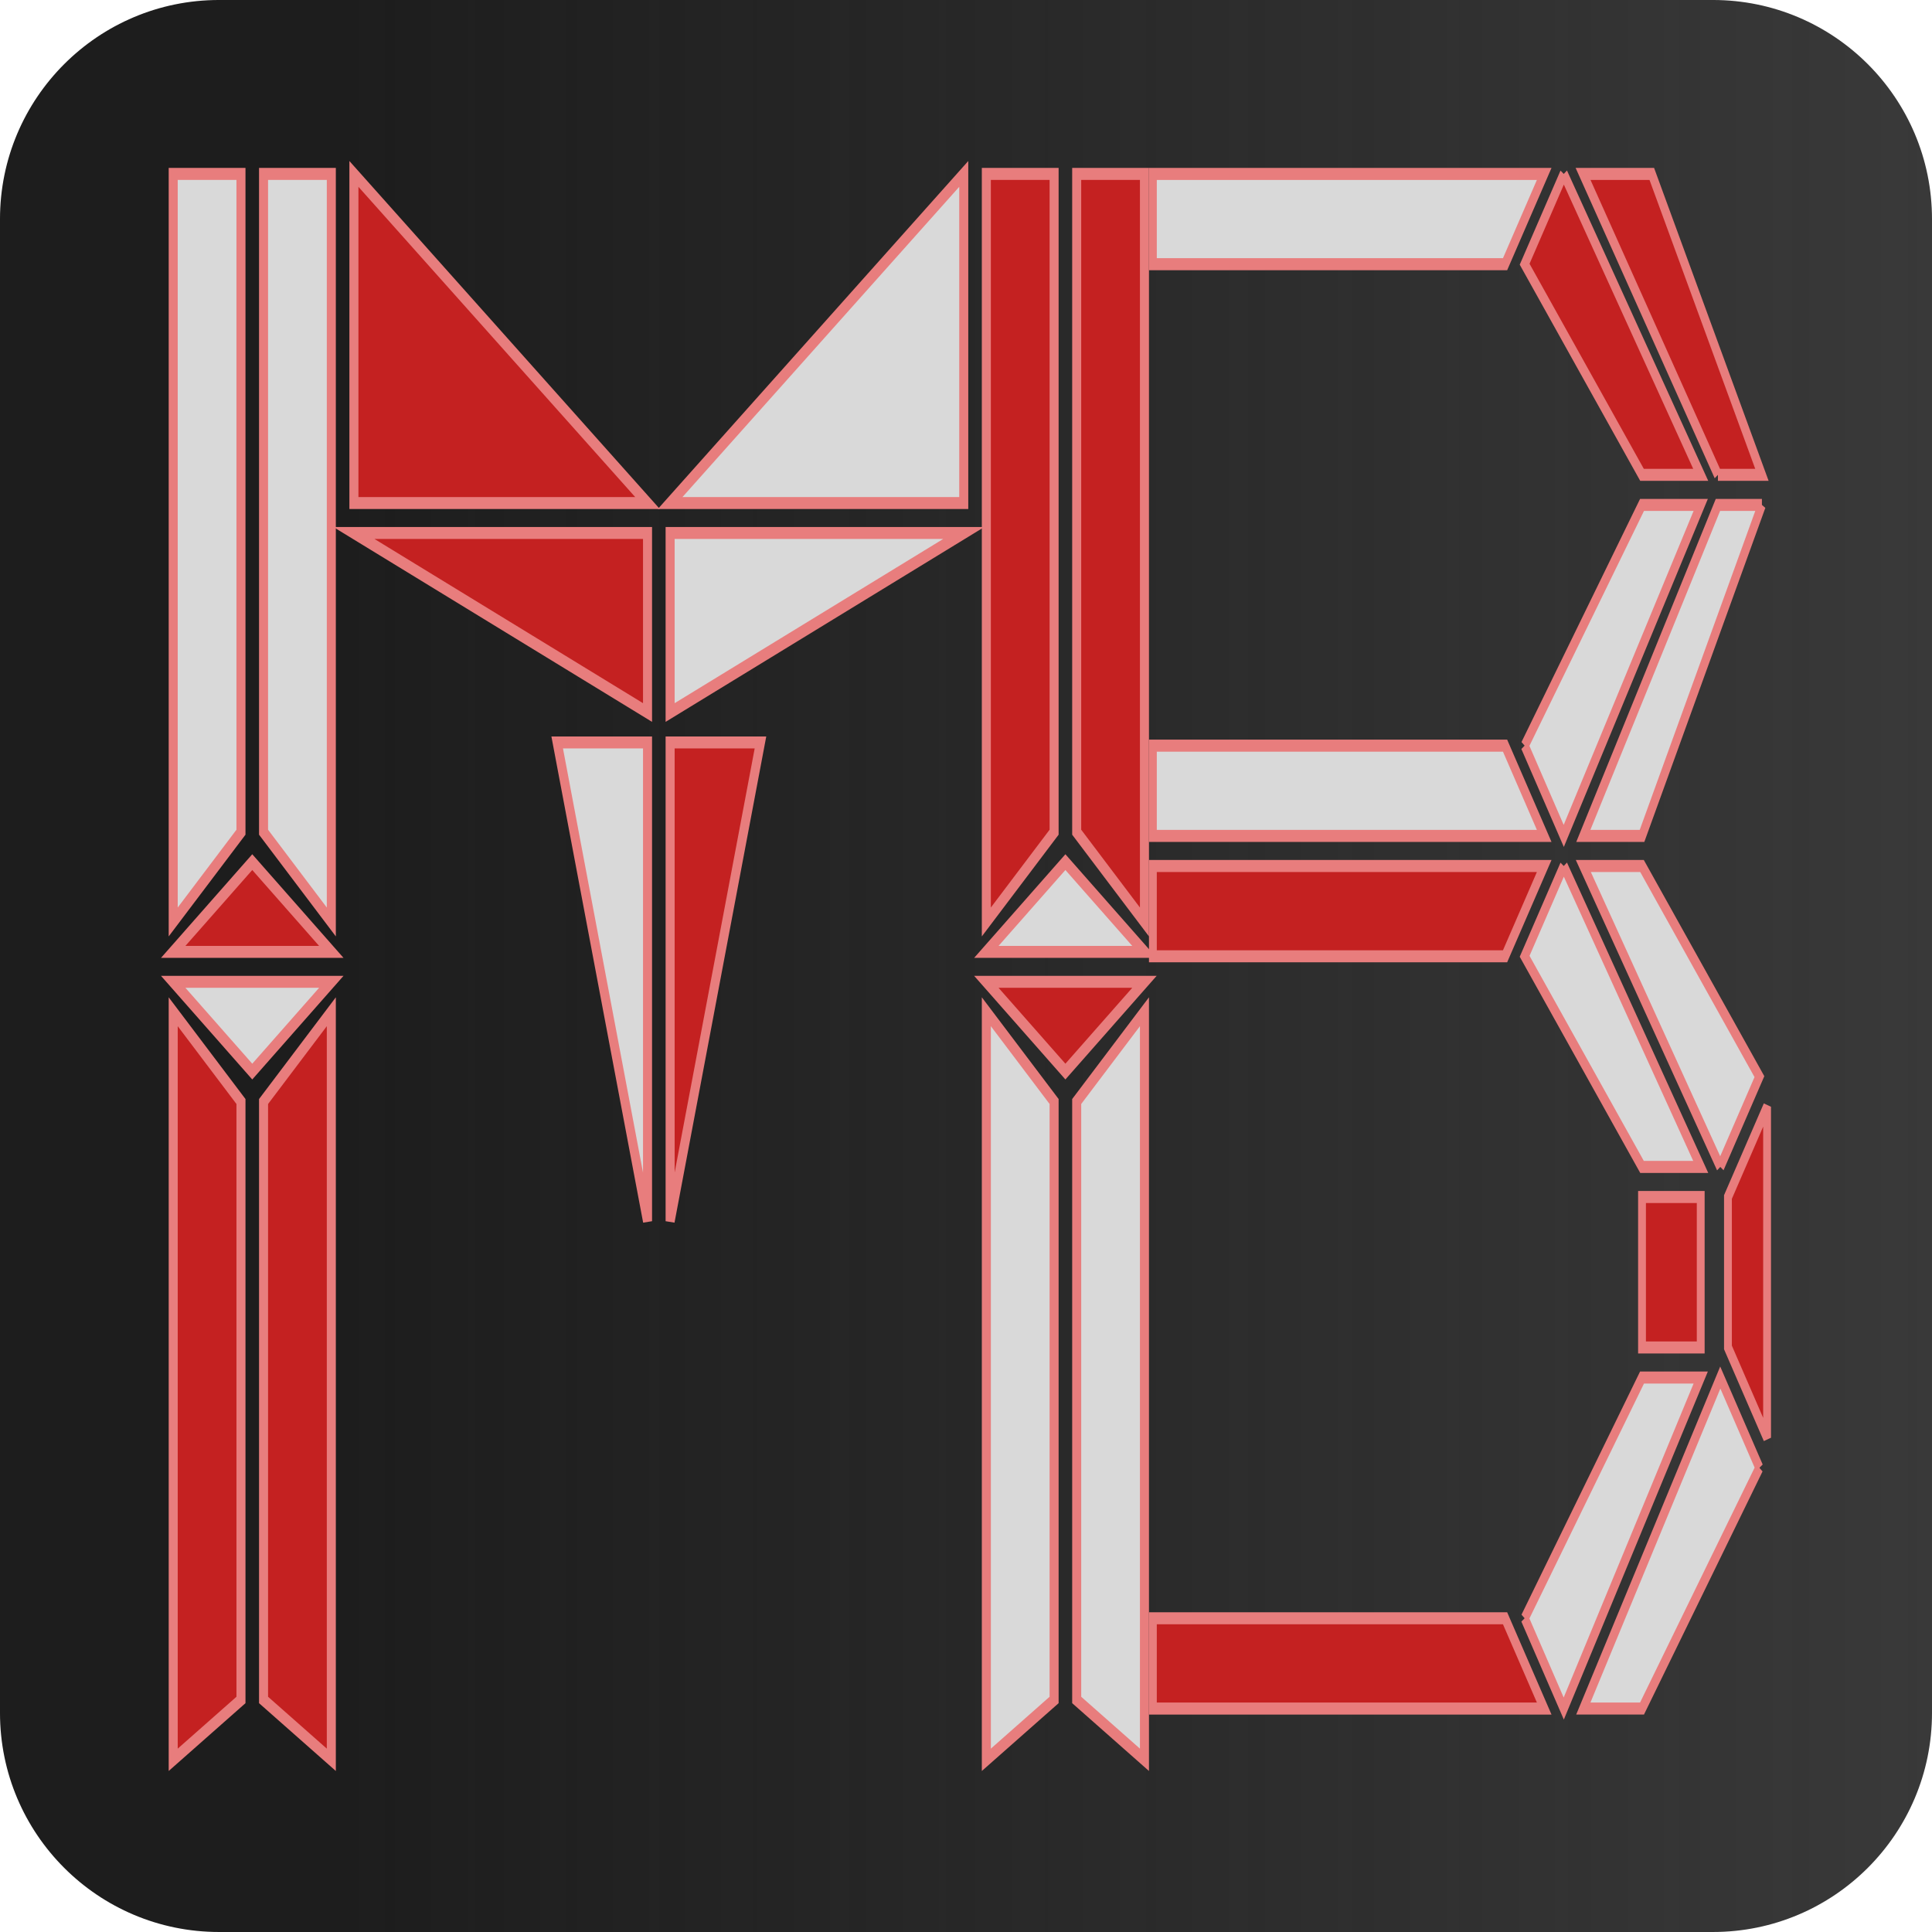
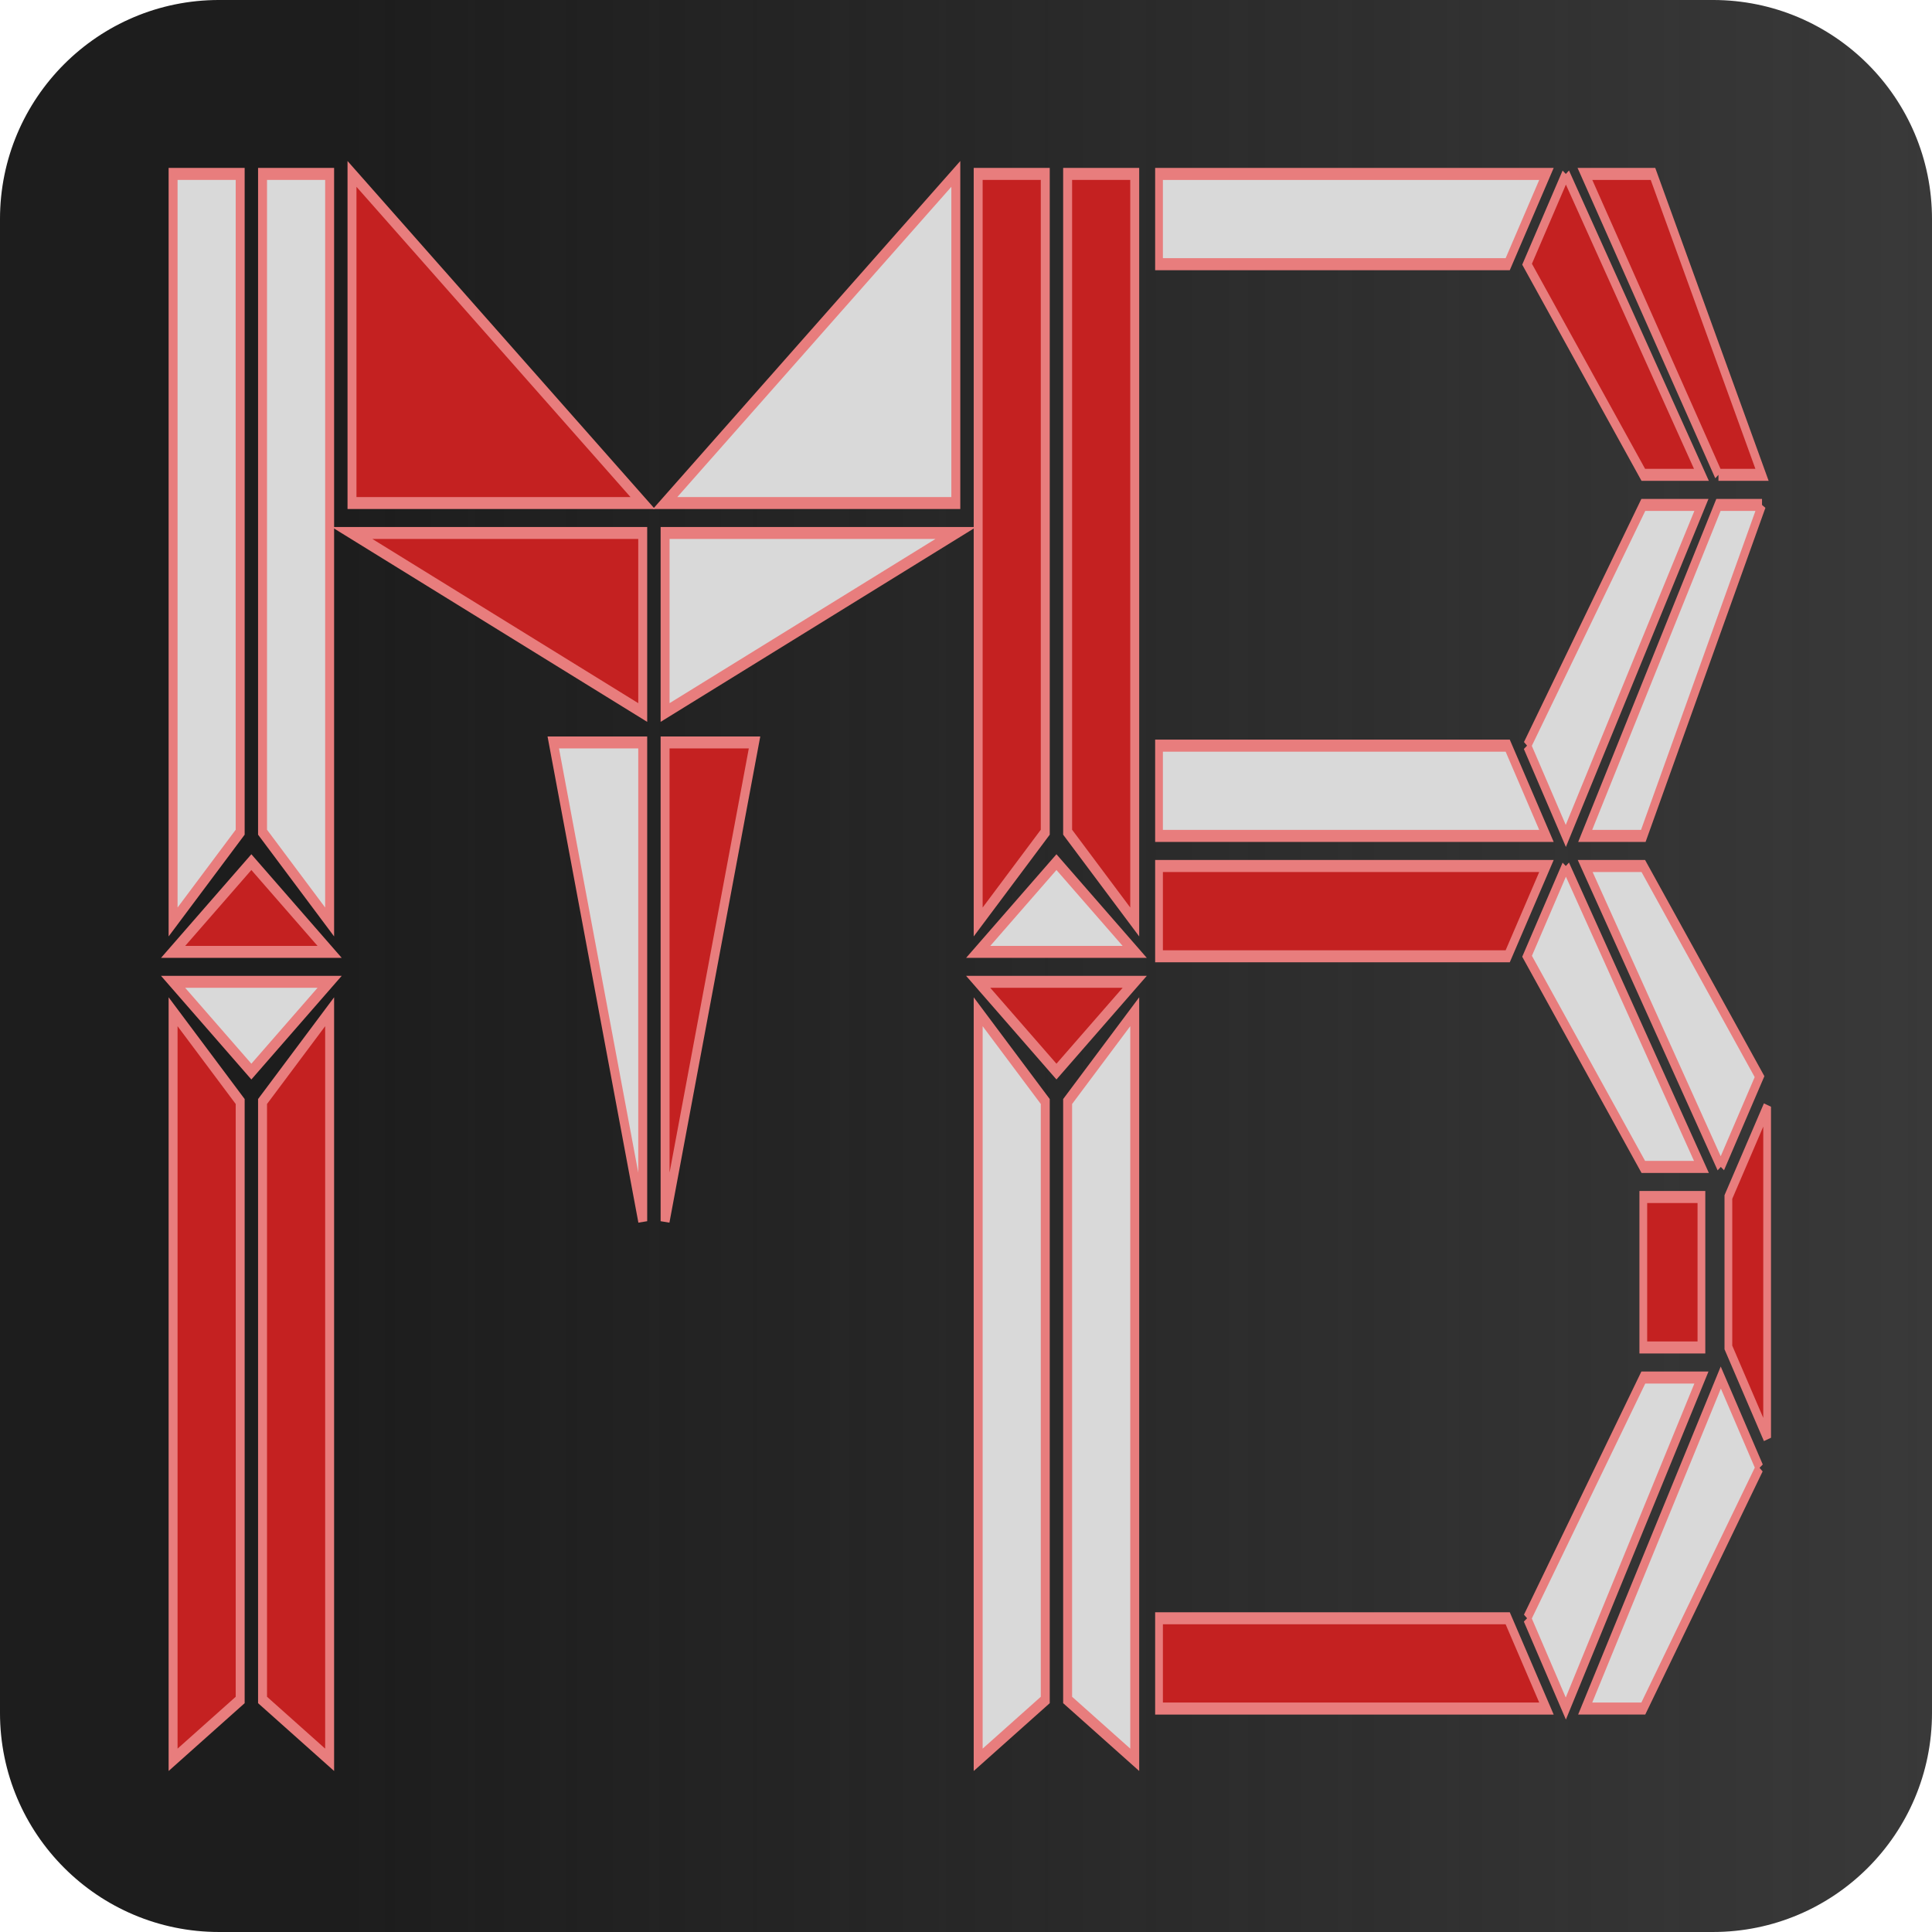
<svg xmlns="http://www.w3.org/2000/svg" xmlns:xlink="http://www.w3.org/1999/xlink" width="120" height="120" viewBox="0 0 120 120" version="1.1" id="svg5">
  <defs id="defs2">
    <linearGradient id="linearGradient6240">
      <stop style="stop-color:#831616;stop-opacity:1;" offset="0" id="stop6236" />
      <stop style="stop-color:#831616;stop-opacity:0.382;" offset="1" id="stop6238" />
    </linearGradient>
    <linearGradient id="linearGradient6218">
      <stop style="stop-color:#1d1d1d;stop-opacity:1;" offset="0.179" id="stop6214" />
      <stop style="stop-color:#101010;stop-opacity:0.827;" offset="1" id="stop6216" />
    </linearGradient>
    <linearGradient xlink:href="#linearGradient6218" id="linearGradient6220" x1="936.338" y1="739.656" x2="1057.338" y2="739.656" gradientUnits="userSpaceOnUse" />
    <linearGradient xlink:href="#linearGradient6240" id="linearGradient6244" x1="936.338" y1="739.656" x2="1057.338" y2="739.656" gradientUnits="userSpaceOnUse" />
  </defs>
  <g id="layer2" style="fill:#f0470f;fill-opacity:1;stroke:#000000;stroke-opacity:1" transform="translate(-936.8382,-679.6564)">
    <rect style="fill:url(#linearGradient6220);fill-opacity:1;stroke:url(#linearGradient6244);stroke-width:0;stroke-dasharray:none;stroke-opacity:1" id="rect6003" width="120" height="120" x="936.838" y="679.656" ry="13.607" />
-     <g id="g5949-0" transform="matrix(1.000009,0,0,0.9999597,-1.326366,2.431462)" style="display:inline;fill:#f0470f;fill-opacity:1;stroke:#e87d7d;stroke-opacity:1">
+     <g id="g5949-0" transform="matrix(0.990109,0,0,0.9999595,8.060587,2.431653)" style="display:inline;fill:#f0470f;fill-opacity:1;stroke:#e87d7d;stroke-opacity:1">
      <g id="g1467-2" transform="matrix(0.7714318,0,0,0.8825053,265.7425,99.00934)" style="stroke:#e87d7d;stroke-opacity:1">
        <g id="g6988-4" style="fill:#c42121;fill-opacity:1;stroke:#e87d7d;stroke-width:2;stroke-dasharray:none;stroke-opacity:1" transform="matrix(0.3637174,0,0,0.421219,881.9522,663.2566)">
          <path id="path5222-8" style="fill:#c42121;fill-opacity:1;stroke:#e87d7d;stroke-width:2;stroke-dasharray:none;stroke-opacity:1" d="M 10,150 V 275 L 25,265 V 165 Z m 35,0 -15,15 v 100 l 15,10 z" />
          <path style="fill:#c42121;fill-opacity:1;stroke:#e87d7d;stroke-width:2;stroke-dasharray:none;stroke-opacity:1" d="m 10,140 17.5,-15 17.5,15 z" id="path5216-3" />
          <g id="g6962-9" style="fill:#c42121;fill-opacity:1;stroke:#e87d7d;stroke-width:2;stroke-dasharray:none;stroke-opacity:1">
            <path id="rect3575-0" style="fill:#c42121;fill-opacity:1;stroke:#e87d7d;stroke-width:2;stroke-dasharray:none;stroke-opacity:1" d="m 50,10 65,55 v 0 H 50 Z" />
            <path id="path5160-5" style="fill:#c42121;fill-opacity:1;stroke:#e87d7d;stroke-width:2;stroke-dasharray:none;stroke-opacity:1" d="M 115,100 50,70 v 0 h 65 z" />
          </g>
          <path id="path5253-2" style="fill:#c42121;fill-opacity:1;stroke:#e87d7d;stroke-width:2;stroke-dasharray:none;stroke-opacity:1" d="m 140,105 -20,80 v 0 -80 z" />
          <g id="g6876-2" style="fill:#c42121;fill-opacity:1;stroke:#e87d7d;stroke-width:2;stroke-dasharray:none;stroke-opacity:1">
            <path style="fill:#c42121;fill-opacity:1;stroke:#e87d7d;stroke-width:2;stroke-dasharray:none;stroke-opacity:1" d="m 210,10 h 15 V 135 l -15,-15 z" id="path5255-7" />
            <path style="fill:#c42121;fill-opacity:1;stroke:#e87d7d;stroke-width:2;stroke-dasharray:none;stroke-opacity:1" d="M 205,10 H 190 V 135 l 15,-15 z" id="path5257-3" />
          </g>
          <path style="fill:#c42121;fill-opacity:1;stroke:#e87d7d;stroke-width:2;stroke-dasharray:none;stroke-opacity:1" d="m 190,145 17.5,15 17.5,-15 z" id="path5261-7" />
        </g>
        <g id="g7051-9" style="fill:#d9d9d9;fill-opacity:1;stroke:#e87d7d;stroke-width:2;stroke-dasharray:none;stroke-opacity:1" transform="matrix(0.3637174,0,0,0.421219,881.9522,663.2566)">
          <path id="path5182-0" style="fill:#d9d9d9;fill-opacity:1;stroke:#e87d7d;stroke-width:2;stroke-dasharray:none;stroke-opacity:1" d="m 95,105 20,80 v 0 -80 z" />
          <g id="g6872-2" style="fill:#d9d9d9;fill-opacity:1;stroke:#e87d7d;stroke-width:2;stroke-dasharray:none;stroke-opacity:1">
            <path style="fill:#d9d9d9;fill-opacity:1;stroke:#e87d7d;stroke-width:2;stroke-dasharray:none;stroke-opacity:1" d="M 25,10 H 10 v 125 l 15,-15 z" id="path5212-3" />
            <path style="fill:#d9d9d9;fill-opacity:1;stroke:#e87d7d;stroke-width:2;stroke-dasharray:none;stroke-opacity:1" d="M 30,10 H 45 V 135 L 30,120 Z" id="path5214-9" />
          </g>
          <path style="fill:#d9d9d9;fill-opacity:1;stroke:#e87d7d;stroke-width:2;stroke-dasharray:none;stroke-opacity:1" d="M 45,145 27.5,160 10,145 Z" id="path5220-9" />
          <g id="g6958-7" style="fill:#d9d9d9;fill-opacity:1;stroke:#e87d7d;stroke-width:2;stroke-dasharray:none;stroke-opacity:1">
            <path id="path5249-0" style="fill:#d9d9d9;fill-opacity:1;stroke:#e87d7d;stroke-width:2;stroke-dasharray:none;stroke-opacity:1" d="M 185,10 120,65 v 0 h 65 z" />
            <path id="path5251-3" style="fill:#d9d9d9;fill-opacity:1;stroke:#e87d7d;stroke-width:2;stroke-dasharray:none;stroke-opacity:1" d="m 120,100 65,-30 v 0 h -65 z" />
          </g>
          <path style="fill:#d9d9d9;fill-opacity:1;stroke:#e87d7d;stroke-width:2;stroke-dasharray:none;stroke-opacity:1" d="M 225,140 207.5,125 190,140 Z" id="path5259-9" />
          <path id="path5263-8" style="fill:#d9d9d9;fill-opacity:1;stroke:#e87d7d;stroke-width:2;stroke-dasharray:none;stroke-opacity:1" d="M 225,150 V 275 L 210,265 V 165 Z m -35,0 15,15 v 100 l -15,10 z" />
        </g>
      </g>
-       <g id="g1162-6" transform="matrix(2.254024,0,0,2.011271,-549.7634,-277.301)" style="stroke:#e87d7d;stroke-opacity:1">
+       <g id="g1162-6" transform="matrix(2.254024,0,0,2.011271,-548.7634,-277.301)" style="stroke:#e87d7d;stroke-opacity:1">
        <g id="g7023-5" style="fill:#c42121;fill-opacity:1;stroke:#e87d7d;stroke-width:2;stroke-dasharray:none;stroke-opacity:1" transform="matrix(0.1078275,0,0,0.1858566,659.844,478.286)">
          <g id="g6892-7" style="fill:#c42121;fill-opacity:1;stroke:#e87d7d;stroke-width:2;stroke-dasharray:none;stroke-opacity:1" transform="translate(-32.84302,-0.9196781)">
            <path style="fill:#c42121;fill-opacity:1;stroke:#e87d7d;stroke-width:2;stroke-dasharray:none;stroke-opacity:1" d="m 435,10 -10,15 30,35 h 15 L 435,10" id="path5305-6" />
            <path style="fill:#c42121;fill-opacity:1;stroke:#e87d7d;stroke-width:2;stroke-dasharray:none;stroke-opacity:1" d="M 474.397,60 H 485.64 L 457.5,10 h -17.566 l 34.463,50" id="path5351-2" />
          </g>
          <g id="g6888-7" style="fill:#c42121;fill-opacity:1;stroke:#e87d7d;stroke-width:2;stroke-dasharray:none;stroke-opacity:1" transform="translate(-32.84302,-0.9196781)">
            <path style="fill:#c42121;fill-opacity:1;stroke:#e87d7d;stroke-width:2;stroke-dasharray:none;stroke-opacity:1" d="m 330,125 h 100 l -10,15 h -90 z" id="path5311-0" />
            <path style="fill:#c42121;fill-opacity:1;stroke:#e87d7d;stroke-width:2;stroke-dasharray:none;stroke-opacity:1" d="M 330,265 H 430 L 420,250 H 330 Z" id="path5313-3" />
          </g>
          <g id="g6908-9" style="fill:#c42121;fill-opacity:1;stroke:#e87d7d;stroke-width:2;stroke-dasharray:none;stroke-opacity:1" transform="translate(-32.84302,-0.9196781)">
            <path style="fill:#c42121;fill-opacity:1;stroke:#e87d7d;stroke-width:2;stroke-dasharray:none;stroke-opacity:1" d="m 455,180 h 15 v 25 h -15 z" id="path5319-9" />
            <path style="fill:#c42121;fill-opacity:1;stroke:#e87d7d;stroke-width:2;stroke-dasharray:none;stroke-opacity:1" d="m 476.96,180 10,-15 v 55 l -10,-15 z" id="path5347-9" />
          </g>
        </g>
        <g id="g7039-1" style="fill:#d9d9d9;fill-opacity:1;stroke:#e87d7d;stroke-width:2;stroke-dasharray:none;stroke-opacity:1" transform="matrix(0.1078275,0,0,0.1858566,656.3026,478.115)">
          <g id="g6884-7" style="fill:#d9d9d9;fill-opacity:1;stroke:#e87d7d;stroke-width:2;stroke-dasharray:none;stroke-opacity:1">
            <path style="fill:#d9d9d9;fill-opacity:1;stroke:#e87d7d;stroke-width:2;stroke-dasharray:none;stroke-opacity:1" d="M 330,10 H 430 L 420,25 H 330 Z" id="path5277-2" />
            <path style="fill:#d9d9d9;fill-opacity:1;stroke:#e87d7d;stroke-width:2;stroke-dasharray:none;stroke-opacity:1" d="M 330,120 H 430 L 420,105 H 330 Z" id="path5281-3" />
          </g>
          <g id="g6904-6" style="fill:#d9d9d9;fill-opacity:1;stroke:#e87d7d;stroke-width:2;stroke-dasharray:none;stroke-opacity:1">
            <path style="fill:#d9d9d9;fill-opacity:1;stroke:#e87d7d;stroke-width:2;stroke-dasharray:none;stroke-opacity:1" d="m 435,125 -10,15 30,35 h 15 l -35,-50" id="path5315-5" />
            <path style="fill:#d9d9d9;fill-opacity:1;stroke:#e87d7d;stroke-width:2;stroke-dasharray:none;stroke-opacity:1" d="m 475,175 10,-15 -30,-35 h -15 l 35,50" id="path5345-5" />
          </g>
          <g id="g6896-8" style="fill:#d9d9d9;fill-opacity:1;stroke:#e87d7d;stroke-width:2;stroke-dasharray:none;stroke-opacity:1">
            <path style="fill:#d9d9d9;fill-opacity:1;stroke:#e87d7d;stroke-width:2;stroke-dasharray:none;stroke-opacity:1" d="m 425,250 30,-40 h 15 l -35,55 -10,-15" id="path5317-1" />
            <path style="fill:#d9d9d9;fill-opacity:1;stroke:#e87d7d;stroke-width:2;stroke-dasharray:none;stroke-opacity:1" d="m 485,225 -30,40 h -15 l 35,-55 10,15" id="path5349-4" />
          </g>
          <g id="g6900-7" style="fill:#d9d9d9;fill-opacity:1;stroke:#e87d7d;stroke-width:2;stroke-dasharray:none;stroke-opacity:1">
            <path style="fill:#d9d9d9;fill-opacity:1;stroke:#e87d7d;stroke-width:2;stroke-dasharray:none;stroke-opacity:1" d="m 425,105 30,-40 h 15 l -35,55 -10,-15" id="path5309-1" />
            <path style="fill:#d9d9d9;fill-opacity:1;stroke:#e87d7d;stroke-width:2;stroke-dasharray:none;stroke-opacity:1" d="M 485.64,65 455,120 h -15 l 34.397,-55 h 11.243" id="path5353-3" />
          </g>
        </g>
      </g>
    </g>
  </g>
</svg>
